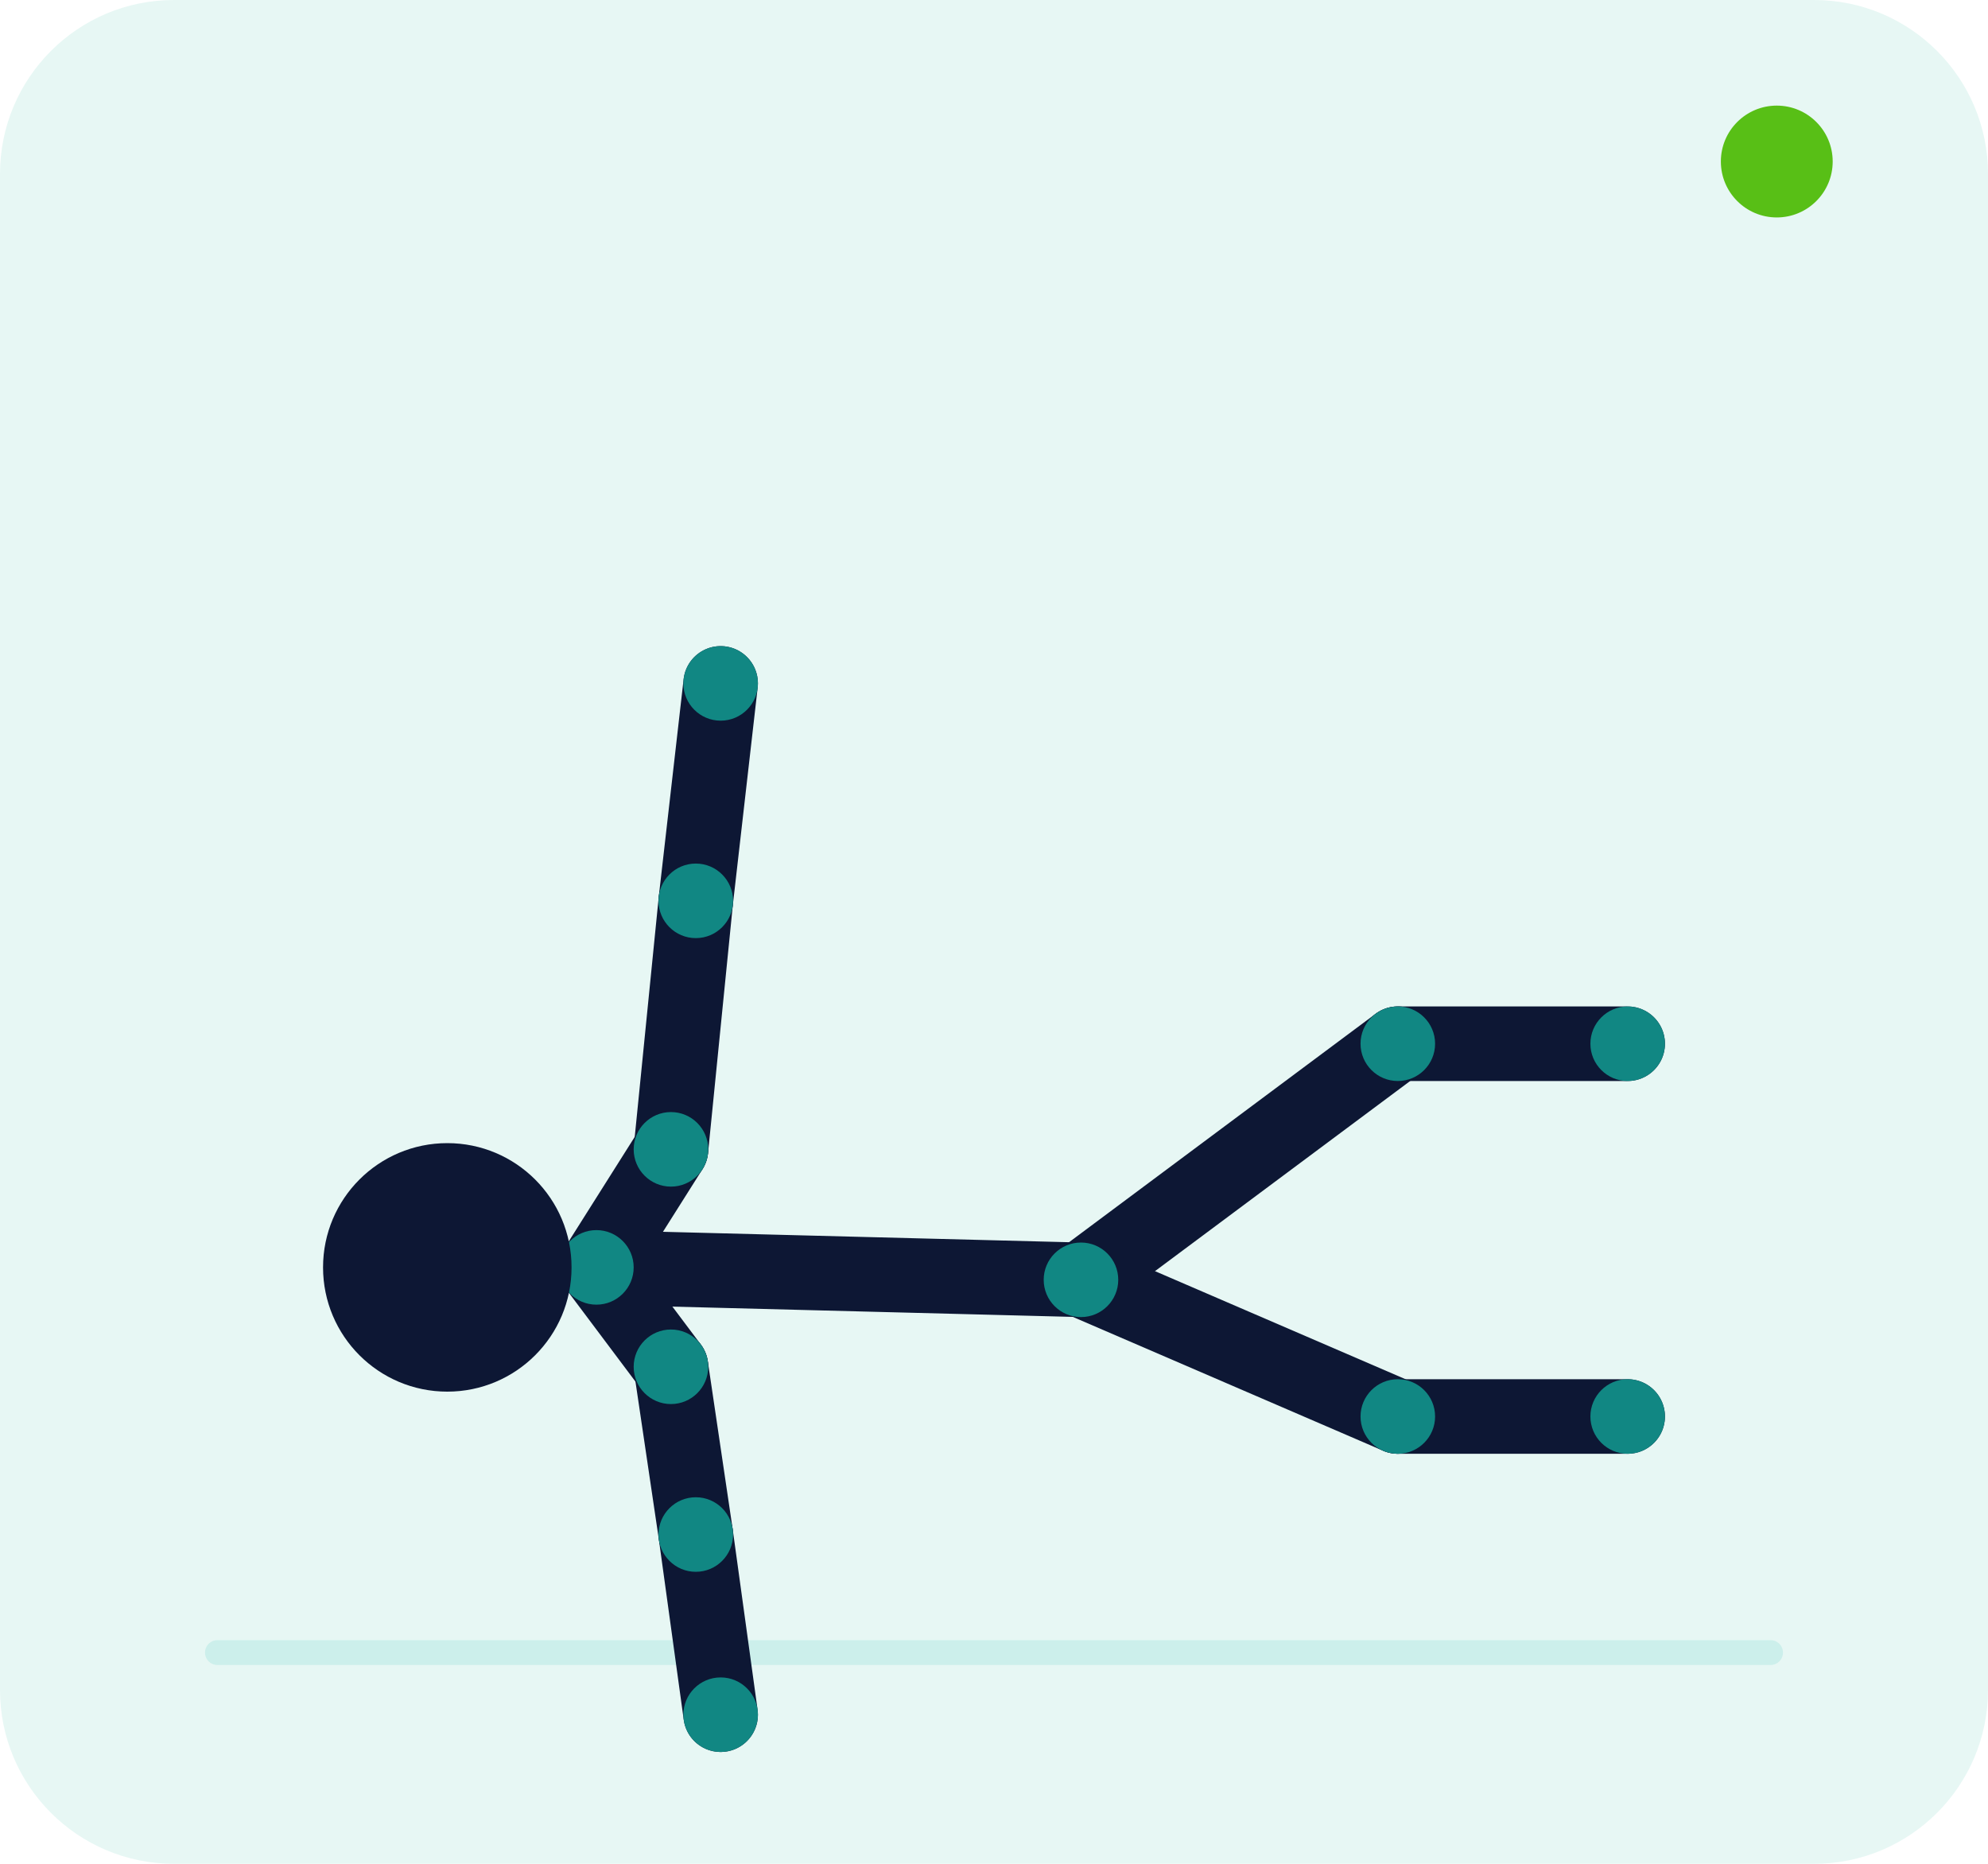
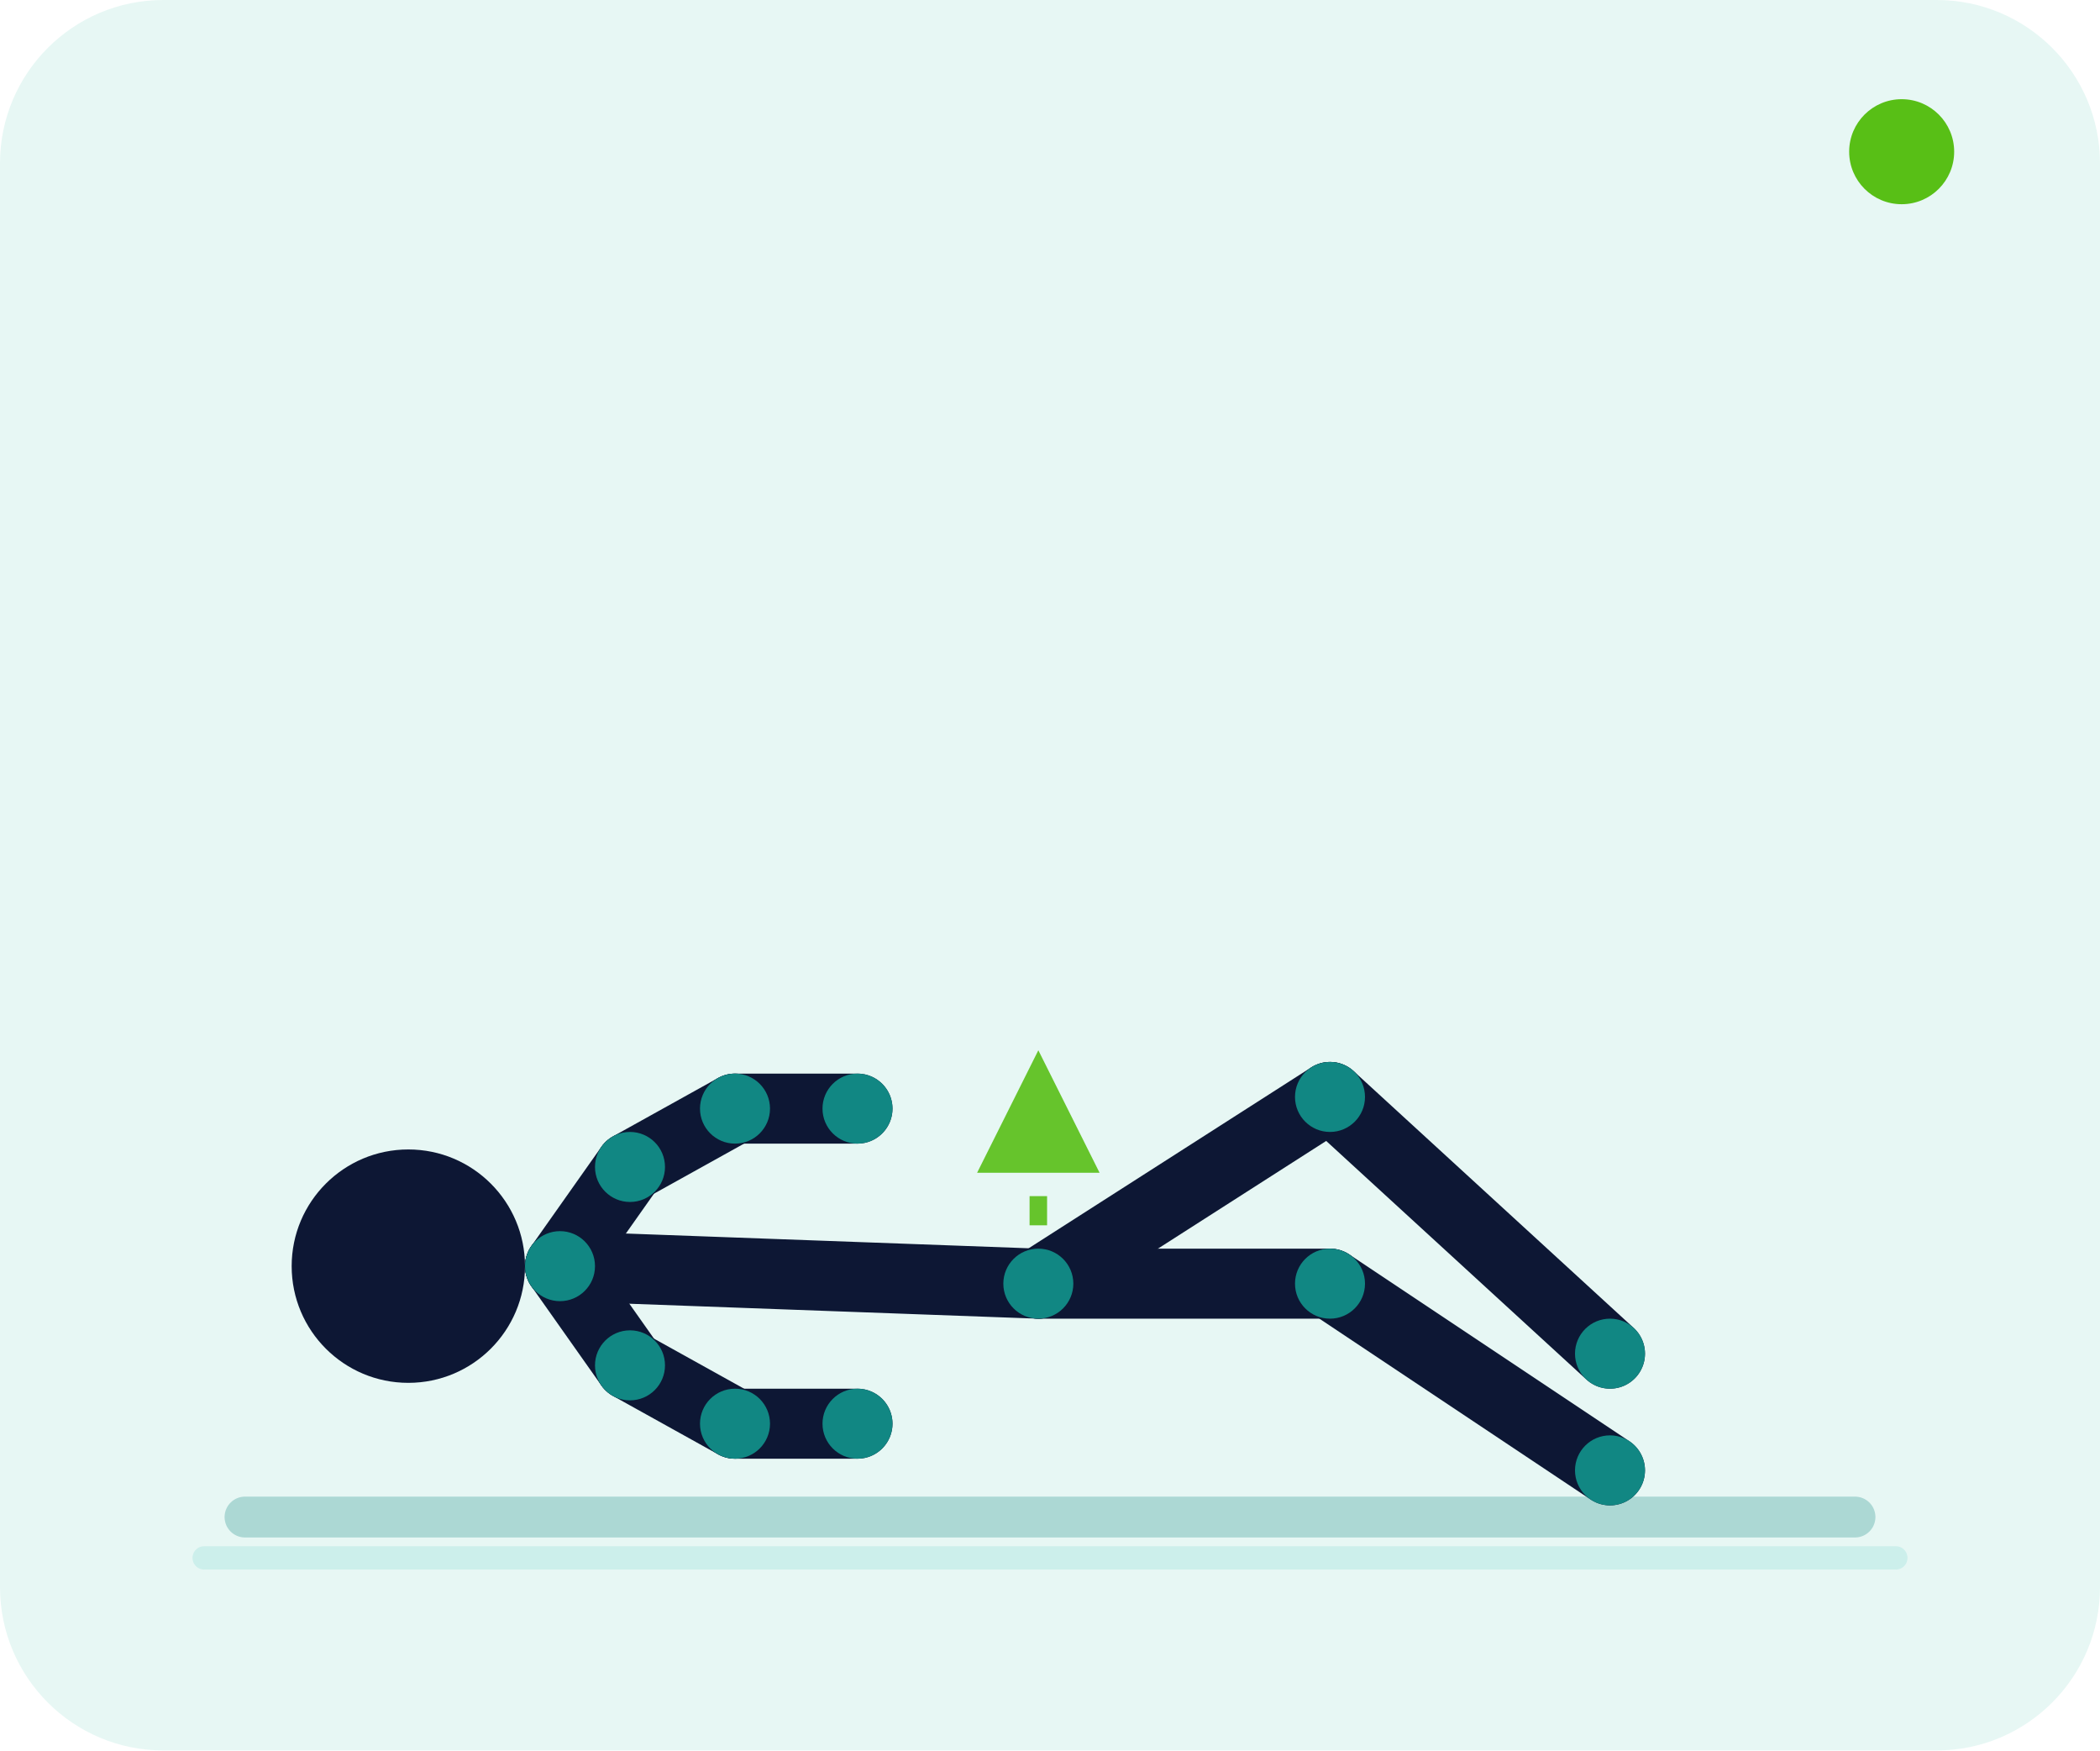
- <svg xmlns="http://www.w3.org/2000/svg" viewBox="0 0 320 300" role="img" aria-labelledby="title desc">
-   <rect width="320" height="300" rx="28" fill="#e7f7f4" />
-   <path d="M35 266h250" stroke="#ccefeb" stroke-width="4" stroke-linecap="round" />
+ <svg xmlns="http://www.w3.org/2000/svg" viewBox="0 0 360 300" role="img" aria-labelledby="title desc">
+   <defs>
+     <marker id="arrow" markerWidth="7" markerHeight="7" refX="6" refY="3.5" orient="auto">
+       <path d="M0 0L7 3.5L0 7z" fill="#58bf16" />
+     </marker>
+   </defs>
+   <rect width="360" height="300" rx="28" fill="#e7f7f4" />
+   <path d="M35 267h290" stroke="#ccefeb" stroke-width="4" stroke-linecap="round" />
+   <path d="M178 220 Q178 191.5 178 183" fill="none" stroke="#58bf16" stroke-width="3" stroke-dasharray="5 5" marker-end="url(#arrow)" opacity=".9" />
+   <path d="M42 260h276" stroke="#118783" stroke-width="7" stroke-linecap="round" opacity=".28" />
  <g>
-     <line x1="96" y1="204" x2="108" y2="185" stroke="#0d1734" stroke-width="12" stroke-linecap="round">
-       <animate attributeName="x1" values="96;96;96" dur="2.4s" repeatCount="indefinite" keyTimes="0;.5;1" calcMode="spline" keySplines=".4 0 .2 1;.4 0 .2 1" />
-       <animate attributeName="y1" values="204;222;204" dur="2.4s" repeatCount="indefinite" keyTimes="0;.5;1" calcMode="spline" keySplines=".4 0 .2 1;.4 0 .2 1" />
-       <animate attributeName="x2" values="108;108;108" dur="2.4s" repeatCount="indefinite" keyTimes="0;.5;1" calcMode="spline" keySplines=".4 0 .2 1;.4 0 .2 1" />
-       <animate attributeName="y2" values="185;210;185" dur="2.4s" repeatCount="indefinite" keyTimes="0;.5;1" calcMode="spline" keySplines=".4 0 .2 1;.4 0 .2 1" />
+     <line x1="96" y1="217" x2="108" y2="200" stroke="#0d1734" stroke-width="12" stroke-linecap="round">
+       <animate attributeName="x1" values="96;96;96" dur="2.8s" repeatCount="indefinite" keyTimes="0;.5;1" calcMode="spline" keySplines=".4 0 .2 1;.4 0 .2 1" />
+       <animate attributeName="y1" values="217;217;217" dur="2.8s" repeatCount="indefinite" keyTimes="0;.5;1" calcMode="spline" keySplines=".4 0 .2 1;.4 0 .2 1" />
+       <animate attributeName="x2" values="108;108;108" dur="2.8s" repeatCount="indefinite" keyTimes="0;.5;1" calcMode="spline" keySplines=".4 0 .2 1;.4 0 .2 1" />
+       <animate attributeName="y2" values="200;200;200" dur="2.8s" repeatCount="indefinite" keyTimes="0;.5;1" calcMode="spline" keySplines=".4 0 .2 1;.4 0 .2 1" />
    </line>
-     <line x1="96" y1="204" x2="108" y2="220" stroke="#0d1734" stroke-width="12" stroke-linecap="round">
-       <animate attributeName="x1" values="96;96;96" dur="2.4s" repeatCount="indefinite" keyTimes="0;.5;1" calcMode="spline" keySplines=".4 0 .2 1;.4 0 .2 1" />
-       <animate attributeName="y1" values="204;222;204" dur="2.4s" repeatCount="indefinite" keyTimes="0;.5;1" calcMode="spline" keySplines=".4 0 .2 1;.4 0 .2 1" />
-       <animate attributeName="x2" values="108;108;108" dur="2.4s" repeatCount="indefinite" keyTimes="0;.5;1" calcMode="spline" keySplines=".4 0 .2 1;.4 0 .2 1" />
-       <animate attributeName="y2" values="220;232;220" dur="2.4s" repeatCount="indefinite" keyTimes="0;.5;1" calcMode="spline" keySplines=".4 0 .2 1;.4 0 .2 1" />
+     <line x1="96" y1="217" x2="108" y2="234" stroke="#0d1734" stroke-width="12" stroke-linecap="round">
+       <animate attributeName="x1" values="96;96;96" dur="2.8s" repeatCount="indefinite" keyTimes="0;.5;1" calcMode="spline" keySplines=".4 0 .2 1;.4 0 .2 1" />
+       <animate attributeName="y1" values="217;217;217" dur="2.8s" repeatCount="indefinite" keyTimes="0;.5;1" calcMode="spline" keySplines=".4 0 .2 1;.4 0 .2 1" />
+       <animate attributeName="x2" values="108;108;108" dur="2.8s" repeatCount="indefinite" keyTimes="0;.5;1" calcMode="spline" keySplines=".4 0 .2 1;.4 0 .2 1" />
+       <animate attributeName="y2" values="234;234;234" dur="2.8s" repeatCount="indefinite" keyTimes="0;.5;1" calcMode="spline" keySplines=".4 0 .2 1;.4 0 .2 1" />
    </line>
-     <line x1="96" y1="204" x2="174" y2="206" stroke="#0d1734" stroke-width="12" stroke-linecap="round">
-       <animate attributeName="x1" values="96;96;96" dur="2.4s" repeatCount="indefinite" keyTimes="0;.5;1" calcMode="spline" keySplines=".4 0 .2 1;.4 0 .2 1" />
-       <animate attributeName="y1" values="204;222;204" dur="2.4s" repeatCount="indefinite" keyTimes="0;.5;1" calcMode="spline" keySplines=".4 0 .2 1;.4 0 .2 1" />
-       <animate attributeName="x2" values="174;174;174" dur="2.4s" repeatCount="indefinite" keyTimes="0;.5;1" calcMode="spline" keySplines=".4 0 .2 1;.4 0 .2 1" />
-       <animate attributeName="y2" values="206;190;206" dur="2.4s" repeatCount="indefinite" keyTimes="0;.5;1" calcMode="spline" keySplines=".4 0 .2 1;.4 0 .2 1" />
+     <line x1="96" y1="217" x2="178" y2="220" stroke="#0d1734" stroke-width="12" stroke-linecap="round">
+       <animate attributeName="x1" values="96;96;96" dur="2.8s" repeatCount="indefinite" keyTimes="0;.5;1" calcMode="spline" keySplines=".4 0 .2 1;.4 0 .2 1" />
+       <animate attributeName="y1" values="217;217;217" dur="2.8s" repeatCount="indefinite" keyTimes="0;.5;1" calcMode="spline" keySplines=".4 0 .2 1;.4 0 .2 1" />
+       <animate attributeName="x2" values="178;178;178" dur="2.8s" repeatCount="indefinite" keyTimes="0;.5;1" calcMode="spline" keySplines=".4 0 .2 1;.4 0 .2 1" />
+       <animate attributeName="y2" values="220;183;220" dur="2.8s" repeatCount="indefinite" keyTimes="0;.5;1" calcMode="spline" keySplines=".4 0 .2 1;.4 0 .2 1" />
    </line>
-     <line x1="108" y1="185" x2="112" y2="145" stroke="#0d1734" stroke-width="12" stroke-linecap="round">
-       <animate attributeName="x1" values="108;108;108" dur="2.4s" repeatCount="indefinite" keyTimes="0;.5;1" calcMode="spline" keySplines=".4 0 .2 1;.4 0 .2 1" />
-       <animate attributeName="y1" values="185;210;185" dur="2.4s" repeatCount="indefinite" keyTimes="0;.5;1" calcMode="spline" keySplines=".4 0 .2 1;.4 0 .2 1" />
-       <animate attributeName="x2" values="112;128;112" dur="2.4s" repeatCount="indefinite" keyTimes="0;.5;1" calcMode="spline" keySplines=".4 0 .2 1;.4 0 .2 1" />
-       <animate attributeName="y2" values="145;225;145" dur="2.4s" repeatCount="indefinite" keyTimes="0;.5;1" calcMode="spline" keySplines=".4 0 .2 1;.4 0 .2 1" />
+     <line x1="108" y1="200" x2="126" y2="190" stroke="#0d1734" stroke-width="12" stroke-linecap="round">
+       <animate attributeName="x1" values="108;108;108" dur="2.8s" repeatCount="indefinite" keyTimes="0;.5;1" calcMode="spline" keySplines=".4 0 .2 1;.4 0 .2 1" />
+       <animate attributeName="y1" values="200;200;200" dur="2.8s" repeatCount="indefinite" keyTimes="0;.5;1" calcMode="spline" keySplines=".4 0 .2 1;.4 0 .2 1" />
+       <animate attributeName="x2" values="126;126;126" dur="2.8s" repeatCount="indefinite" keyTimes="0;.5;1" calcMode="spline" keySplines=".4 0 .2 1;.4 0 .2 1" />
+       <animate attributeName="y2" values="190;190;190" dur="2.8s" repeatCount="indefinite" keyTimes="0;.5;1" calcMode="spline" keySplines=".4 0 .2 1;.4 0 .2 1" />
    </line>
-     <line x1="112" y1="145" x2="116" y2="110" stroke="#0d1734" stroke-width="12" stroke-linecap="round">
-       <animate attributeName="x1" values="112;128;112" dur="2.4s" repeatCount="indefinite" keyTimes="0;.5;1" calcMode="spline" keySplines=".4 0 .2 1;.4 0 .2 1" />
-       <animate attributeName="y1" values="145;225;145" dur="2.4s" repeatCount="indefinite" keyTimes="0;.5;1" calcMode="spline" keySplines=".4 0 .2 1;.4 0 .2 1" />
-       <animate attributeName="x2" values="116;150;116" dur="2.4s" repeatCount="indefinite" keyTimes="0;.5;1" calcMode="spline" keySplines=".4 0 .2 1;.4 0 .2 1" />
-       <animate attributeName="y2" values="110;225;110" dur="2.4s" repeatCount="indefinite" keyTimes="0;.5;1" calcMode="spline" keySplines=".4 0 .2 1;.4 0 .2 1" />
+     <line x1="126" y1="190" x2="147" y2="190" stroke="#0d1734" stroke-width="12" stroke-linecap="round">
+       <animate attributeName="x1" values="126;126;126" dur="2.8s" repeatCount="indefinite" keyTimes="0;.5;1" calcMode="spline" keySplines=".4 0 .2 1;.4 0 .2 1" />
+       <animate attributeName="y1" values="190;190;190" dur="2.8s" repeatCount="indefinite" keyTimes="0;.5;1" calcMode="spline" keySplines=".4 0 .2 1;.4 0 .2 1" />
+       <animate attributeName="x2" values="147;147;147" dur="2.8s" repeatCount="indefinite" keyTimes="0;.5;1" calcMode="spline" keySplines=".4 0 .2 1;.4 0 .2 1" />
+       <animate attributeName="y2" values="190;190;190" dur="2.8s" repeatCount="indefinite" keyTimes="0;.5;1" calcMode="spline" keySplines=".4 0 .2 1;.4 0 .2 1" />
    </line>
-     <line x1="108" y1="220" x2="112" y2="247" stroke="#0d1734" stroke-width="12" stroke-linecap="round">
-       <animate attributeName="x1" values="108;108;108" dur="2.4s" repeatCount="indefinite" keyTimes="0;.5;1" calcMode="spline" keySplines=".4 0 .2 1;.4 0 .2 1" />
-       <animate attributeName="y1" values="220;232;220" dur="2.4s" repeatCount="indefinite" keyTimes="0;.5;1" calcMode="spline" keySplines=".4 0 .2 1;.4 0 .2 1" />
-       <animate attributeName="x2" values="112;128;112" dur="2.4s" repeatCount="indefinite" keyTimes="0;.5;1" calcMode="spline" keySplines=".4 0 .2 1;.4 0 .2 1" />
-       <animate attributeName="y2" values="247;235;247" dur="2.4s" repeatCount="indefinite" keyTimes="0;.5;1" calcMode="spline" keySplines=".4 0 .2 1;.4 0 .2 1" />
+     <line x1="108" y1="234" x2="126" y2="244" stroke="#0d1734" stroke-width="12" stroke-linecap="round">
+       <animate attributeName="x1" values="108;108;108" dur="2.8s" repeatCount="indefinite" keyTimes="0;.5;1" calcMode="spline" keySplines=".4 0 .2 1;.4 0 .2 1" />
+       <animate attributeName="y1" values="234;234;234" dur="2.8s" repeatCount="indefinite" keyTimes="0;.5;1" calcMode="spline" keySplines=".4 0 .2 1;.4 0 .2 1" />
+       <animate attributeName="x2" values="126;126;126" dur="2.8s" repeatCount="indefinite" keyTimes="0;.5;1" calcMode="spline" keySplines=".4 0 .2 1;.4 0 .2 1" />
+       <animate attributeName="y2" values="244;244;244" dur="2.8s" repeatCount="indefinite" keyTimes="0;.5;1" calcMode="spline" keySplines=".4 0 .2 1;.4 0 .2 1" />
    </line>
-     <line x1="112" y1="247" x2="116" y2="276" stroke="#0d1734" stroke-width="12" stroke-linecap="round">
-       <animate attributeName="x1" values="112;128;112" dur="2.4s" repeatCount="indefinite" keyTimes="0;.5;1" calcMode="spline" keySplines=".4 0 .2 1;.4 0 .2 1" />
-       <animate attributeName="y1" values="247;235;247" dur="2.4s" repeatCount="indefinite" keyTimes="0;.5;1" calcMode="spline" keySplines=".4 0 .2 1;.4 0 .2 1" />
-       <animate attributeName="x2" values="116;150;116" dur="2.4s" repeatCount="indefinite" keyTimes="0;.5;1" calcMode="spline" keySplines=".4 0 .2 1;.4 0 .2 1" />
-       <animate attributeName="y2" values="276;235;276" dur="2.4s" repeatCount="indefinite" keyTimes="0;.5;1" calcMode="spline" keySplines=".4 0 .2 1;.4 0 .2 1" />
+     <line x1="126" y1="244" x2="147" y2="244" stroke="#0d1734" stroke-width="12" stroke-linecap="round">
+       <animate attributeName="x1" values="126;126;126" dur="2.8s" repeatCount="indefinite" keyTimes="0;.5;1" calcMode="spline" keySplines=".4 0 .2 1;.4 0 .2 1" />
+       <animate attributeName="y1" values="244;244;244" dur="2.8s" repeatCount="indefinite" keyTimes="0;.5;1" calcMode="spline" keySplines=".4 0 .2 1;.4 0 .2 1" />
+       <animate attributeName="x2" values="147;147;147" dur="2.8s" repeatCount="indefinite" keyTimes="0;.5;1" calcMode="spline" keySplines=".4 0 .2 1;.4 0 .2 1" />
+       <animate attributeName="y2" values="244;244;244" dur="2.8s" repeatCount="indefinite" keyTimes="0;.5;1" calcMode="spline" keySplines=".4 0 .2 1;.4 0 .2 1" />
    </line>
-     <line x1="174" y1="206" x2="225" y2="168" stroke="#0d1734" stroke-width="12" stroke-linecap="round">
-       <animate attributeName="x1" values="174;174;174" dur="2.4s" repeatCount="indefinite" keyTimes="0;.5;1" calcMode="spline" keySplines=".4 0 .2 1;.4 0 .2 1" />
-       <animate attributeName="y1" values="206;190;206" dur="2.4s" repeatCount="indefinite" keyTimes="0;.5;1" calcMode="spline" keySplines=".4 0 .2 1;.4 0 .2 1" />
-       <animate attributeName="x2" values="225;225;225" dur="2.4s" repeatCount="indefinite" keyTimes="0;.5;1" calcMode="spline" keySplines=".4 0 .2 1;.4 0 .2 1" />
-       <animate attributeName="y2" values="168;205;168" dur="2.4s" repeatCount="indefinite" keyTimes="0;.5;1" calcMode="spline" keySplines=".4 0 .2 1;.4 0 .2 1" />
+     <line x1="178" y1="220" x2="228" y2="188" stroke="#0d1734" stroke-width="12" stroke-linecap="round">
+       <animate attributeName="x1" values="178;178;178" dur="2.8s" repeatCount="indefinite" keyTimes="0;.5;1" calcMode="spline" keySplines=".4 0 .2 1;.4 0 .2 1" />
+       <animate attributeName="y1" values="220;183;220" dur="2.8s" repeatCount="indefinite" keyTimes="0;.5;1" calcMode="spline" keySplines=".4 0 .2 1;.4 0 .2 1" />
+       <animate attributeName="x2" values="228;228;228" dur="2.8s" repeatCount="indefinite" keyTimes="0;.5;1" calcMode="spline" keySplines=".4 0 .2 1;.4 0 .2 1" />
+       <animate attributeName="y2" values="188;194;188" dur="2.8s" repeatCount="indefinite" keyTimes="0;.5;1" calcMode="spline" keySplines=".4 0 .2 1;.4 0 .2 1" />
    </line>
-     <line x1="225" y1="168" x2="262" y2="168" stroke="#0d1734" stroke-width="12" stroke-linecap="round">
-       <animate attributeName="x1" values="225;225;225" dur="2.4s" repeatCount="indefinite" keyTimes="0;.5;1" calcMode="spline" keySplines=".4 0 .2 1;.4 0 .2 1" />
-       <animate attributeName="y1" values="168;205;168" dur="2.4s" repeatCount="indefinite" keyTimes="0;.5;1" calcMode="spline" keySplines=".4 0 .2 1;.4 0 .2 1" />
-       <animate attributeName="x2" values="262;262;262" dur="2.4s" repeatCount="indefinite" keyTimes="0;.5;1" calcMode="spline" keySplines=".4 0 .2 1;.4 0 .2 1" />
-       <animate attributeName="y2" values="168;238;168" dur="2.4s" repeatCount="indefinite" keyTimes="0;.5;1" calcMode="spline" keySplines=".4 0 .2 1;.4 0 .2 1" />
+     <line x1="228" y1="188" x2="276" y2="232" stroke="#0d1734" stroke-width="12" stroke-linecap="round">
+       <animate attributeName="x1" values="228;228;228" dur="2.8s" repeatCount="indefinite" keyTimes="0;.5;1" calcMode="spline" keySplines=".4 0 .2 1;.4 0 .2 1" />
+       <animate attributeName="y1" values="188;194;188" dur="2.8s" repeatCount="indefinite" keyTimes="0;.5;1" calcMode="spline" keySplines=".4 0 .2 1;.4 0 .2 1" />
+       <animate attributeName="x2" values="276;276;276" dur="2.8s" repeatCount="indefinite" keyTimes="0;.5;1" calcMode="spline" keySplines=".4 0 .2 1;.4 0 .2 1" />
+       <animate attributeName="y2" values="232;232;232" dur="2.8s" repeatCount="indefinite" keyTimes="0;.5;1" calcMode="spline" keySplines=".4 0 .2 1;.4 0 .2 1" />
    </line>
-     <line x1="174" y1="206" x2="225" y2="228" stroke="#0d1734" stroke-width="12" stroke-linecap="round">
-       <animate attributeName="x1" values="174;174;174" dur="2.4s" repeatCount="indefinite" keyTimes="0;.5;1" calcMode="spline" keySplines=".4 0 .2 1;.4 0 .2 1" />
-       <animate attributeName="y1" values="206;190;206" dur="2.4s" repeatCount="indefinite" keyTimes="0;.5;1" calcMode="spline" keySplines=".4 0 .2 1;.4 0 .2 1" />
-       <animate attributeName="x2" values="225;225;225" dur="2.4s" repeatCount="indefinite" keyTimes="0;.5;1" calcMode="spline" keySplines=".4 0 .2 1;.4 0 .2 1" />
-       <animate attributeName="y2" values="228;225;228" dur="2.4s" repeatCount="indefinite" keyTimes="0;.5;1" calcMode="spline" keySplines=".4 0 .2 1;.4 0 .2 1" />
+     <line x1="178" y1="220" x2="228" y2="220" stroke="#0d1734" stroke-width="12" stroke-linecap="round">
+       <animate attributeName="x1" values="178;178;178" dur="2.8s" repeatCount="indefinite" keyTimes="0;.5;1" calcMode="spline" keySplines=".4 0 .2 1;.4 0 .2 1" />
+       <animate attributeName="y1" values="220;183;220" dur="2.8s" repeatCount="indefinite" keyTimes="0;.5;1" calcMode="spline" keySplines=".4 0 .2 1;.4 0 .2 1" />
+       <animate attributeName="x2" values="228;228;228" dur="2.8s" repeatCount="indefinite" keyTimes="0;.5;1" calcMode="spline" keySplines=".4 0 .2 1;.4 0 .2 1" />
+       <animate attributeName="y2" values="220;216;220" dur="2.8s" repeatCount="indefinite" keyTimes="0;.5;1" calcMode="spline" keySplines=".4 0 .2 1;.4 0 .2 1" />
    </line>
-     <line x1="225" y1="228" x2="262" y2="228" stroke="#0d1734" stroke-width="12" stroke-linecap="round">
-       <animate attributeName="x1" values="225;225;225" dur="2.4s" repeatCount="indefinite" keyTimes="0;.5;1" calcMode="spline" keySplines=".4 0 .2 1;.4 0 .2 1" />
-       <animate attributeName="y1" values="228;225;228" dur="2.4s" repeatCount="indefinite" keyTimes="0;.5;1" calcMode="spline" keySplines=".4 0 .2 1;.4 0 .2 1" />
-       <animate attributeName="x2" values="262;262;262" dur="2.4s" repeatCount="indefinite" keyTimes="0;.5;1" calcMode="spline" keySplines=".4 0 .2 1;.4 0 .2 1" />
-       <animate attributeName="y2" values="228;248;228" dur="2.4s" repeatCount="indefinite" keyTimes="0;.5;1" calcMode="spline" keySplines=".4 0 .2 1;.4 0 .2 1" />
+     <line x1="228" y1="220" x2="276" y2="252" stroke="#0d1734" stroke-width="12" stroke-linecap="round">
+       <animate attributeName="x1" values="228;228;228" dur="2.8s" repeatCount="indefinite" keyTimes="0;.5;1" calcMode="spline" keySplines=".4 0 .2 1;.4 0 .2 1" />
+       <animate attributeName="y1" values="220;216;220" dur="2.8s" repeatCount="indefinite" keyTimes="0;.5;1" calcMode="spline" keySplines=".4 0 .2 1;.4 0 .2 1" />
+       <animate attributeName="x2" values="276;276;276" dur="2.8s" repeatCount="indefinite" keyTimes="0;.5;1" calcMode="spline" keySplines=".4 0 .2 1;.4 0 .2 1" />
+       <animate attributeName="y2" values="252;252;252" dur="2.8s" repeatCount="indefinite" keyTimes="0;.5;1" calcMode="spline" keySplines=".4 0 .2 1;.4 0 .2 1" />
    </line>
-     <circle cx="96" cy="204" r="6" fill="#118783">
-       <animate attributeName="cx" values="96;96;96" dur="2.4s" repeatCount="indefinite" keyTimes="0;.5;1" calcMode="spline" keySplines=".4 0 .2 1;.4 0 .2 1" />
-       <animate attributeName="cy" values="204;222;204" dur="2.4s" repeatCount="indefinite" keyTimes="0;.5;1" calcMode="spline" keySplines=".4 0 .2 1;.4 0 .2 1" />
+     <circle cx="96" cy="217" r="6" fill="#118783">
+       <animate attributeName="cx" values="96;96;96" dur="2.8s" repeatCount="indefinite" keyTimes="0;.5;1" calcMode="spline" keySplines=".4 0 .2 1;.4 0 .2 1" />
+       <animate attributeName="cy" values="217;217;217" dur="2.8s" repeatCount="indefinite" keyTimes="0;.5;1" calcMode="spline" keySplines=".4 0 .2 1;.4 0 .2 1" />
    </circle>
-     <circle cx="174" cy="206" r="6" fill="#118783">
-       <animate attributeName="cx" values="174;174;174" dur="2.4s" repeatCount="indefinite" keyTimes="0;.5;1" calcMode="spline" keySplines=".4 0 .2 1;.4 0 .2 1" />
-       <animate attributeName="cy" values="206;190;206" dur="2.4s" repeatCount="indefinite" keyTimes="0;.5;1" calcMode="spline" keySplines=".4 0 .2 1;.4 0 .2 1" />
+     <circle cx="178" cy="220" r="6" fill="#118783">
+       <animate attributeName="cx" values="178;178;178" dur="2.8s" repeatCount="indefinite" keyTimes="0;.5;1" calcMode="spline" keySplines=".4 0 .2 1;.4 0 .2 1" />
+       <animate attributeName="cy" values="220;183;220" dur="2.8s" repeatCount="indefinite" keyTimes="0;.5;1" calcMode="spline" keySplines=".4 0 .2 1;.4 0 .2 1" />
    </circle>
-     <circle cx="108" cy="185" r="6" fill="#118783">
-       <animate attributeName="cx" values="108;108;108" dur="2.4s" repeatCount="indefinite" keyTimes="0;.5;1" calcMode="spline" keySplines=".4 0 .2 1;.4 0 .2 1" />
-       <animate attributeName="cy" values="185;210;185" dur="2.4s" repeatCount="indefinite" keyTimes="0;.5;1" calcMode="spline" keySplines=".4 0 .2 1;.4 0 .2 1" />
+     <circle cx="108" cy="200" r="6" fill="#118783">
+       <animate attributeName="cx" values="108;108;108" dur="2.8s" repeatCount="indefinite" keyTimes="0;.5;1" calcMode="spline" keySplines=".4 0 .2 1;.4 0 .2 1" />
+       <animate attributeName="cy" values="200;200;200" dur="2.8s" repeatCount="indefinite" keyTimes="0;.5;1" calcMode="spline" keySplines=".4 0 .2 1;.4 0 .2 1" />
    </circle>
-     <circle cx="108" cy="220" r="6" fill="#118783">
-       <animate attributeName="cx" values="108;108;108" dur="2.4s" repeatCount="indefinite" keyTimes="0;.5;1" calcMode="spline" keySplines=".4 0 .2 1;.4 0 .2 1" />
-       <animate attributeName="cy" values="220;232;220" dur="2.4s" repeatCount="indefinite" keyTimes="0;.5;1" calcMode="spline" keySplines=".4 0 .2 1;.4 0 .2 1" />
+     <circle cx="108" cy="234" r="6" fill="#118783">
+       <animate attributeName="cx" values="108;108;108" dur="2.8s" repeatCount="indefinite" keyTimes="0;.5;1" calcMode="spline" keySplines=".4 0 .2 1;.4 0 .2 1" />
+       <animate attributeName="cy" values="234;234;234" dur="2.8s" repeatCount="indefinite" keyTimes="0;.5;1" calcMode="spline" keySplines=".4 0 .2 1;.4 0 .2 1" />
    </circle>
-     <circle cx="112" cy="145" r="6" fill="#118783">
-       <animate attributeName="cx" values="112;128;112" dur="2.4s" repeatCount="indefinite" keyTimes="0;.5;1" calcMode="spline" keySplines=".4 0 .2 1;.4 0 .2 1" />
-       <animate attributeName="cy" values="145;225;145" dur="2.4s" repeatCount="indefinite" keyTimes="0;.5;1" calcMode="spline" keySplines=".4 0 .2 1;.4 0 .2 1" />
+     <circle cx="126" cy="190" r="6" fill="#118783">
+       <animate attributeName="cx" values="126;126;126" dur="2.8s" repeatCount="indefinite" keyTimes="0;.5;1" calcMode="spline" keySplines=".4 0 .2 1;.4 0 .2 1" />
+       <animate attributeName="cy" values="190;190;190" dur="2.8s" repeatCount="indefinite" keyTimes="0;.5;1" calcMode="spline" keySplines=".4 0 .2 1;.4 0 .2 1" />
    </circle>
-     <circle cx="112" cy="247" r="6" fill="#118783">
-       <animate attributeName="cx" values="112;128;112" dur="2.4s" repeatCount="indefinite" keyTimes="0;.5;1" calcMode="spline" keySplines=".4 0 .2 1;.4 0 .2 1" />
-       <animate attributeName="cy" values="247;235;247" dur="2.4s" repeatCount="indefinite" keyTimes="0;.5;1" calcMode="spline" keySplines=".4 0 .2 1;.4 0 .2 1" />
+     <circle cx="126" cy="244" r="6" fill="#118783">
+       <animate attributeName="cx" values="126;126;126" dur="2.8s" repeatCount="indefinite" keyTimes="0;.5;1" calcMode="spline" keySplines=".4 0 .2 1;.4 0 .2 1" />
+       <animate attributeName="cy" values="244;244;244" dur="2.8s" repeatCount="indefinite" keyTimes="0;.5;1" calcMode="spline" keySplines=".4 0 .2 1;.4 0 .2 1" />
    </circle>
-     <circle cx="116" cy="110" r="6" fill="#118783">
-       <animate attributeName="cx" values="116;150;116" dur="2.4s" repeatCount="indefinite" keyTimes="0;.5;1" calcMode="spline" keySplines=".4 0 .2 1;.4 0 .2 1" />
-       <animate attributeName="cy" values="110;225;110" dur="2.4s" repeatCount="indefinite" keyTimes="0;.5;1" calcMode="spline" keySplines=".4 0 .2 1;.4 0 .2 1" />
+     <circle cx="147" cy="190" r="6" fill="#118783">
+       <animate attributeName="cx" values="147;147;147" dur="2.8s" repeatCount="indefinite" keyTimes="0;.5;1" calcMode="spline" keySplines=".4 0 .2 1;.4 0 .2 1" />
+       <animate attributeName="cy" values="190;190;190" dur="2.8s" repeatCount="indefinite" keyTimes="0;.5;1" calcMode="spline" keySplines=".4 0 .2 1;.4 0 .2 1" />
    </circle>
-     <circle cx="116" cy="276" r="6" fill="#118783">
-       <animate attributeName="cx" values="116;150;116" dur="2.4s" repeatCount="indefinite" keyTimes="0;.5;1" calcMode="spline" keySplines=".4 0 .2 1;.4 0 .2 1" />
-       <animate attributeName="cy" values="276;235;276" dur="2.4s" repeatCount="indefinite" keyTimes="0;.5;1" calcMode="spline" keySplines=".4 0 .2 1;.4 0 .2 1" />
+     <circle cx="147" cy="244" r="6" fill="#118783">
+       <animate attributeName="cx" values="147;147;147" dur="2.8s" repeatCount="indefinite" keyTimes="0;.5;1" calcMode="spline" keySplines=".4 0 .2 1;.4 0 .2 1" />
+       <animate attributeName="cy" values="244;244;244" dur="2.8s" repeatCount="indefinite" keyTimes="0;.5;1" calcMode="spline" keySplines=".4 0 .2 1;.4 0 .2 1" />
    </circle>
-     <circle cx="225" cy="168" r="6" fill="#118783">
-       <animate attributeName="cx" values="225;225;225" dur="2.4s" repeatCount="indefinite" keyTimes="0;.5;1" calcMode="spline" keySplines=".4 0 .2 1;.4 0 .2 1" />
-       <animate attributeName="cy" values="168;205;168" dur="2.4s" repeatCount="indefinite" keyTimes="0;.5;1" calcMode="spline" keySplines=".4 0 .2 1;.4 0 .2 1" />
+     <circle cx="228" cy="188" r="6" fill="#118783">
+       <animate attributeName="cx" values="228;228;228" dur="2.8s" repeatCount="indefinite" keyTimes="0;.5;1" calcMode="spline" keySplines=".4 0 .2 1;.4 0 .2 1" />
+       <animate attributeName="cy" values="188;194;188" dur="2.8s" repeatCount="indefinite" keyTimes="0;.5;1" calcMode="spline" keySplines=".4 0 .2 1;.4 0 .2 1" />
    </circle>
-     <circle cx="225" cy="228" r="6" fill="#118783">
-       <animate attributeName="cx" values="225;225;225" dur="2.4s" repeatCount="indefinite" keyTimes="0;.5;1" calcMode="spline" keySplines=".4 0 .2 1;.4 0 .2 1" />
-       <animate attributeName="cy" values="228;225;228" dur="2.4s" repeatCount="indefinite" keyTimes="0;.5;1" calcMode="spline" keySplines=".4 0 .2 1;.4 0 .2 1" />
+     <circle cx="228" cy="220" r="6" fill="#118783">
+       <animate attributeName="cx" values="228;228;228" dur="2.8s" repeatCount="indefinite" keyTimes="0;.5;1" calcMode="spline" keySplines=".4 0 .2 1;.4 0 .2 1" />
+       <animate attributeName="cy" values="220;216;220" dur="2.8s" repeatCount="indefinite" keyTimes="0;.5;1" calcMode="spline" keySplines=".4 0 .2 1;.4 0 .2 1" />
    </circle>
-     <circle cx="262" cy="168" r="6" fill="#118783">
-       <animate attributeName="cx" values="262;262;262" dur="2.4s" repeatCount="indefinite" keyTimes="0;.5;1" calcMode="spline" keySplines=".4 0 .2 1;.4 0 .2 1" />
-       <animate attributeName="cy" values="168;238;168" dur="2.4s" repeatCount="indefinite" keyTimes="0;.5;1" calcMode="spline" keySplines=".4 0 .2 1;.4 0 .2 1" />
+     <circle cx="276" cy="232" r="6" fill="#118783">
+       <animate attributeName="cx" values="276;276;276" dur="2.8s" repeatCount="indefinite" keyTimes="0;.5;1" calcMode="spline" keySplines=".4 0 .2 1;.4 0 .2 1" />
+       <animate attributeName="cy" values="232;232;232" dur="2.8s" repeatCount="indefinite" keyTimes="0;.5;1" calcMode="spline" keySplines=".4 0 .2 1;.4 0 .2 1" />
    </circle>
-     <circle cx="262" cy="228" r="6" fill="#118783">
-       <animate attributeName="cx" values="262;262;262" dur="2.4s" repeatCount="indefinite" keyTimes="0;.5;1" calcMode="spline" keySplines=".4 0 .2 1;.4 0 .2 1" />
-       <animate attributeName="cy" values="228;248;228" dur="2.4s" repeatCount="indefinite" keyTimes="0;.5;1" calcMode="spline" keySplines=".4 0 .2 1;.4 0 .2 1" />
+     <circle cx="276" cy="252" r="6" fill="#118783">
+       <animate attributeName="cx" values="276;276;276" dur="2.8s" repeatCount="indefinite" keyTimes="0;.5;1" calcMode="spline" keySplines=".4 0 .2 1;.4 0 .2 1" />
+       <animate attributeName="cy" values="252;252;252" dur="2.8s" repeatCount="indefinite" keyTimes="0;.5;1" calcMode="spline" keySplines=".4 0 .2 1;.4 0 .2 1" />
    </circle>
-     <circle cx="72" cy="204" r="20" fill="#0d1734">
-       <animate attributeName="cx" values="72;72;72" dur="2.4s" repeatCount="indefinite" keyTimes="0;.5;1" calcMode="spline" keySplines=".4 0 .2 1;.4 0 .2 1" />
-       <animate attributeName="cy" values="204;222;204" dur="2.4s" repeatCount="indefinite" keyTimes="0;.5;1" calcMode="spline" keySplines=".4 0 .2 1;.4 0 .2 1" />
+     <circle cx="70" cy="217" r="20" fill="#0d1734">
+       <animate attributeName="cx" values="70;70;70" dur="2.8s" repeatCount="indefinite" keyTimes="0;.5;1" calcMode="spline" keySplines=".4 0 .2 1;.4 0 .2 1" />
+       <animate attributeName="cy" values="217;217;217" dur="2.8s" repeatCount="indefinite" keyTimes="0;.5;1" calcMode="spline" keySplines=".4 0 .2 1;.4 0 .2 1" />
    </circle>
  </g>
-   <circle cx="286" cy="26" r="9" fill="#58bf16">
-     <animate attributeName="opacity" values=".35;1;.35" dur="2.4s" repeatCount="indefinite" />
+   <circle cx="326" cy="26" r="9" fill="#58bf16">
+     <animate attributeName="opacity" values=".35;1;.35" dur="2.8s" repeatCount="indefinite" />
  </circle>
</svg>
